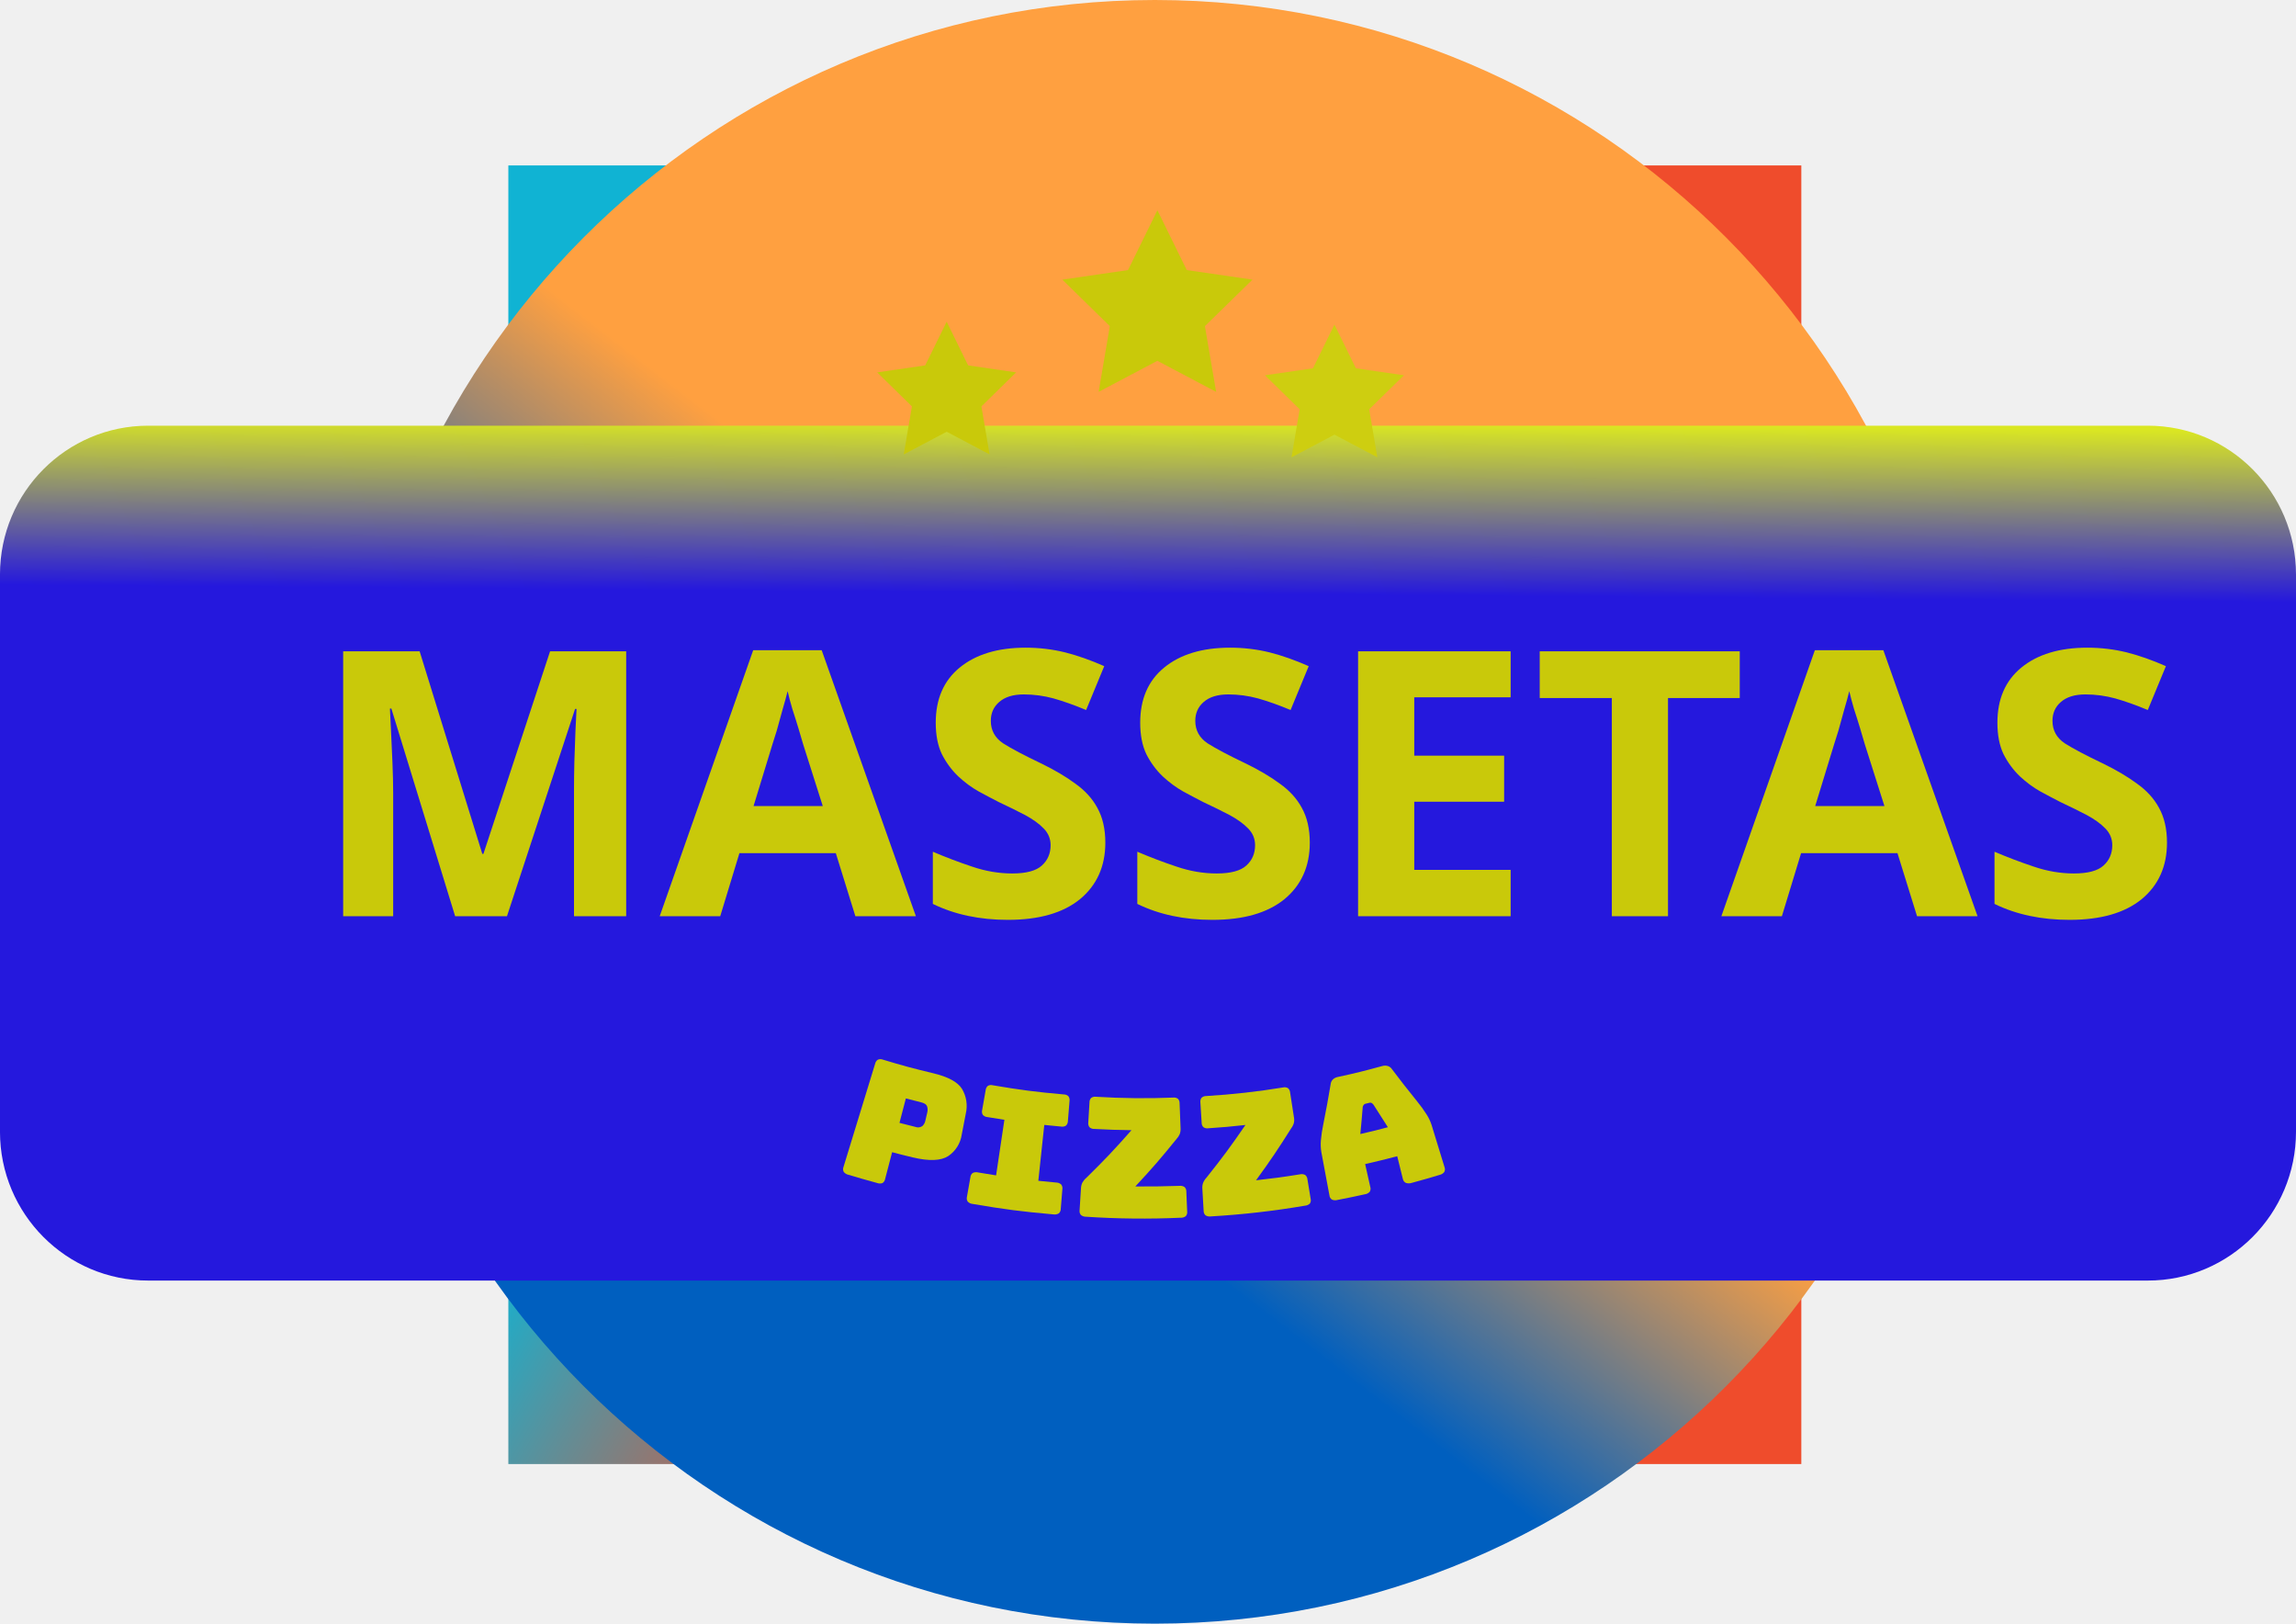
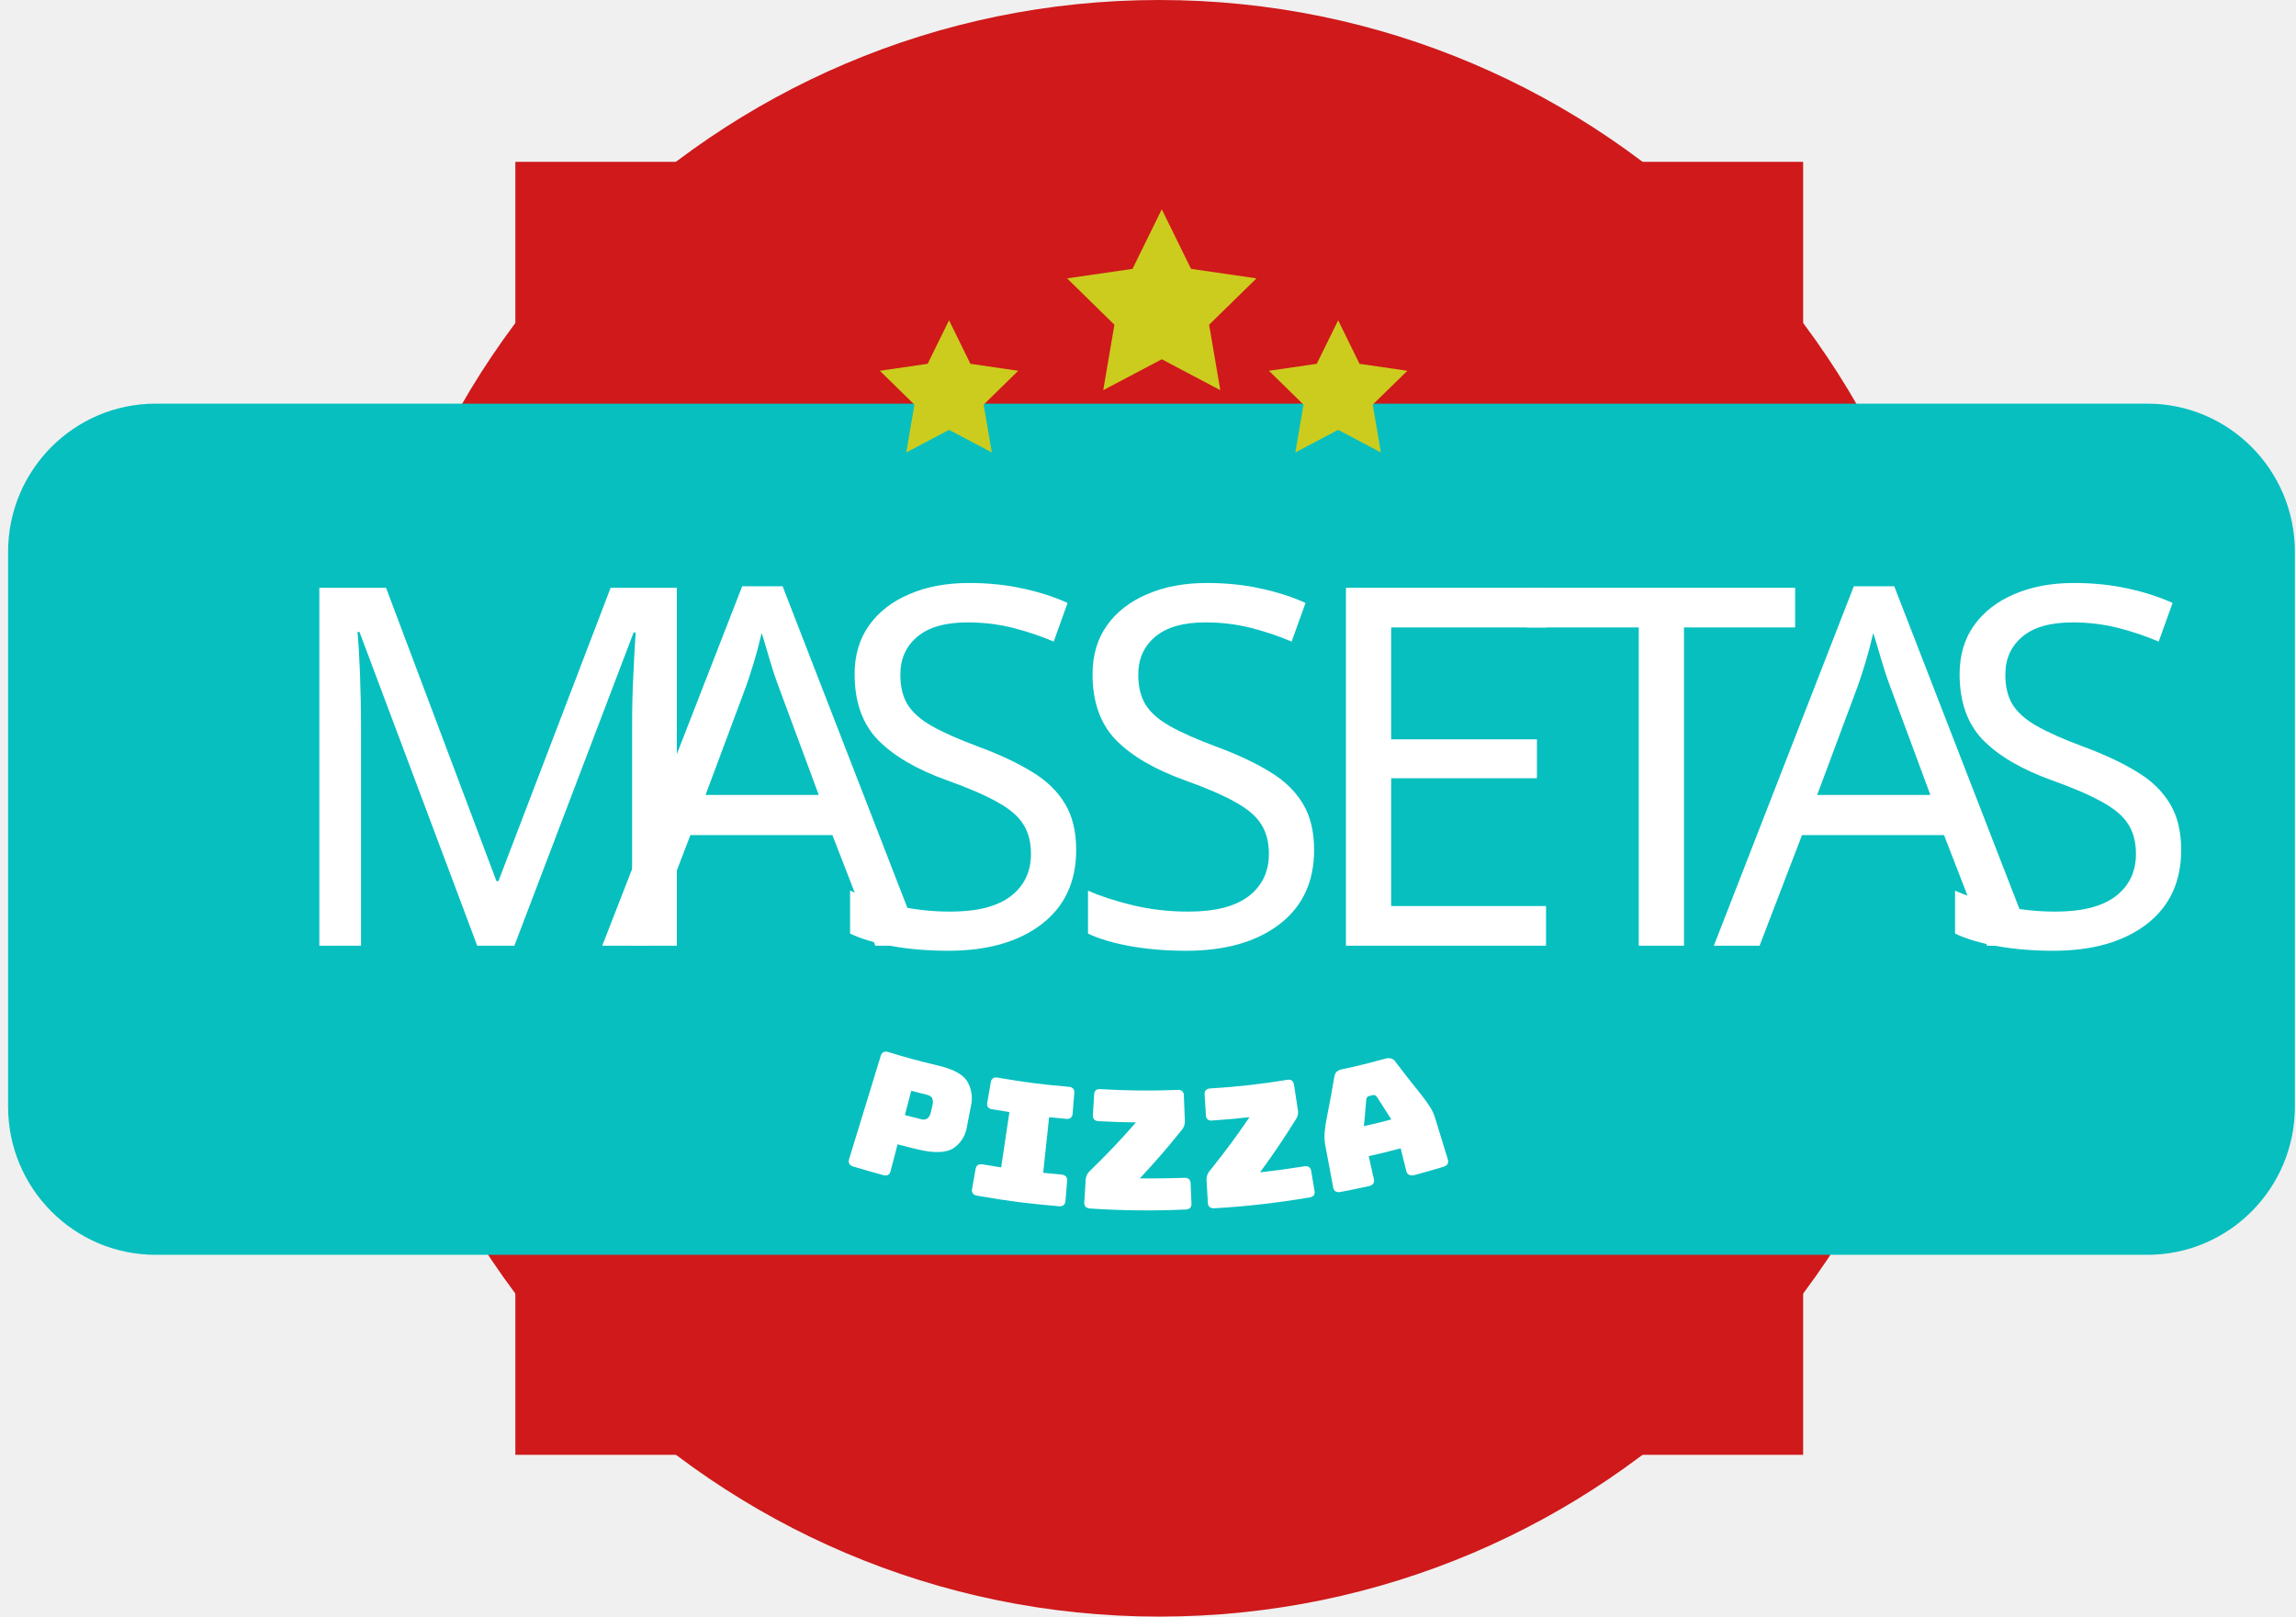
- <svg xmlns="http://www.w3.org/2000/svg" width="99" height="70" fill="none">
+ <svg xmlns="http://www.w3.org/2000/svg" width="142" height="100" fill="none">
  <g>
-     <path d="m77.67,7.132l-55.751,0l0,55.985l55.751,0l0,-55.985z" fill="url(#svg_8)" id="svg_1" />
-     <path d="m49.796,69.998c19.248,0 34.852,-15.67 34.852,-34.999c0,-19.329 -15.604,-34.999 -34.852,-34.999c-19.248,0 -34.852,15.67 -34.852,34.999c0,19.329 15.604,34.999 34.852,34.999z" fill="url(#svg_18)" id="svg_2" />
-     <path d="m92.609,18.352l-86.219,0c-3.529,0 -6.391,2.873 -6.391,6.417l0,24.021c0,3.544 2.861,6.417 6.391,6.417l86.219,0c3.529,0 6.391,-2.873 6.391,-6.417l0,-24.021c0,-3.544 -2.861,-6.417 -6.391,-6.417z" fill="url(#svg_24)" id="svg_3" />
-     <path d="m37.817,50.999c-0.491,-0.135 -0.743,-0.205 -1.237,-0.353c-0.079,-0.017 -0.15,-0.061 -0.2,-0.125c-0.017,-0.032 -0.026,-0.068 -0.028,-0.104c-0.002,-0.036 0.004,-0.073 0.018,-0.106l1.368,-4.465c0.008,-0.034 0.022,-0.066 0.043,-0.094c0.02,-0.028 0.046,-0.052 0.075,-0.07c0.068,-0.027 0.143,-0.027 0.211,0c0.859,0.26 1.293,0.376 2.163,0.585c0.643,0.154 1.059,0.373 1.249,0.675c0.192,0.321 0.251,0.705 0.164,1.07l-0.175,0.905c-0.027,0.186 -0.093,0.364 -0.193,0.523c-0.1,0.159 -0.232,0.295 -0.387,0.399c-0.311,0.202 -0.818,0.228 -1.528,0.059c-0.358,-0.085 -0.537,-0.132 -0.893,-0.225l-0.303,1.159c-0.006,0.036 -0.019,0.07 -0.04,0.1c-0.02,0.03 -0.047,0.055 -0.078,0.074c-0.075,0.024 -0.156,0.022 -0.229,-0.007zm1.242,-3.643c-0.11,0.421 -0.164,0.631 -0.275,1.052c0.272,0.072 0.407,0.107 0.679,0.172c0.051,0.021 0.106,0.028 0.16,0.022c0.054,-0.006 0.106,-0.026 0.151,-0.058c0.062,-0.06 0.106,-0.137 0.124,-0.222l0.087,-0.373c0.02,-0.084 0.016,-0.172 -0.011,-0.253c-0.028,-0.081 -0.113,-0.138 -0.254,-0.173c-0.257,-0.066 -0.398,-0.099 -0.661,-0.168z" fill="#c9c90a" id="svg_10" />
-     <path d="m41.941,51.903c-0.081,-0.005 -0.156,-0.041 -0.213,-0.099c-0.02,-0.03 -0.034,-0.064 -0.04,-0.1c-0.006,-0.036 -0.004,-0.072 0.005,-0.107c0.059,-0.339 0.088,-0.506 0.149,-0.845c0.003,-0.036 0.013,-0.071 0.03,-0.103c0.017,-0.032 0.041,-0.059 0.07,-0.081c0.071,-0.034 0.151,-0.042 0.227,-0.023c0.313,0.054 0.468,0.079 0.781,0.127c0.144,-0.958 0.216,-1.438 0.358,-2.396c-0.294,-0.044 -0.442,-0.067 -0.736,-0.118c-0.075,-0.005 -0.144,-0.04 -0.195,-0.095c-0.018,-0.03 -0.03,-0.065 -0.035,-0.1c-0.005,-0.035 -0.002,-0.071 0.007,-0.106c0.059,-0.345 0.09,-0.516 0.151,-0.86c0.003,-0.035 0.013,-0.07 0.029,-0.102c0.016,-0.032 0.039,-0.06 0.066,-0.082c0.031,-0.018 0.066,-0.03 0.101,-0.034c0.036,-0.004 0.072,-0.002 0.107,0.008c1.224,0.207 1.839,0.286 3.072,0.396c0.073,-0 0.142,0.028 0.195,0.079c0.041,0.059 0.058,0.131 0.046,0.202c-0.028,0.348 -0.043,0.521 -0.07,0.869c0,0.036 -0.007,0.071 -0.021,0.104c-0.014,0.033 -0.034,0.063 -0.059,0.088c-0.062,0.041 -0.138,0.056 -0.211,0.043c-0.291,-0.025 -0.437,-0.039 -0.727,-0.071c-0.103,0.963 -0.154,1.445 -0.257,2.408c0.308,0.033 0.462,0.049 0.771,0.076c0.078,0 0.154,0.029 0.213,0.081c0.022,0.029 0.038,0.061 0.048,0.096c0.009,0.035 0.011,0.072 0.005,0.107l-0.07,0.855c0,0.036 -0.007,0.072 -0.022,0.105c-0.015,0.033 -0.036,0.062 -0.063,0.086c-0.07,0.041 -0.151,0.056 -0.231,0.043c-1.396,-0.125 -2.093,-0.214 -3.479,-0.45z" fill="#c9c90a" id="svg_11" />
-     <path d="m50.904,52.498c-1.357,0.061 -2.717,0.047 -4.073,-0.043c-0.081,0.003 -0.16,-0.024 -0.223,-0.074c-0.023,-0.028 -0.041,-0.06 -0.051,-0.095c-0.01,-0.035 -0.012,-0.071 -0.007,-0.107c0.025,-0.386 0.036,-0.578 0.061,-0.965c0.005,-0.083 0.026,-0.164 0.064,-0.238c0.043,-0.074 0.098,-0.141 0.164,-0.196c0.818,-0.804 1.208,-1.216 1.949,-2.056c-0.643,-0.01 -0.966,-0.02 -1.607,-0.054c-0.074,0.003 -0.147,-0.023 -0.203,-0.072c-0.022,-0.028 -0.038,-0.061 -0.047,-0.096c-0.009,-0.035 -0.011,-0.071 -0.006,-0.106l0.052,-0.871c-0.001,-0.036 0.004,-0.071 0.017,-0.104c0.013,-0.033 0.032,-0.064 0.057,-0.089c0.059,-0.042 0.132,-0.06 0.203,-0.049c1.112,0.068 2.226,0.08 3.338,0.035c0.072,-0.009 0.144,0.01 0.201,0.054c0.048,0.053 0.072,0.124 0.069,0.196c0.016,0.429 0.025,0.644 0.043,1.073c0.005,0.085 -0.007,0.17 -0.036,0.25c-0.033,0.078 -0.079,0.149 -0.138,0.21c-0.676,0.835 -1.031,1.246 -1.777,2.049c0.761,0 1.145,0 1.903,-0.026c0.077,-0.01 0.156,0.009 0.221,0.052c0.025,0.026 0.045,0.056 0.058,0.09c0.013,0.034 0.019,0.07 0.017,0.106c0.015,0.344 0.023,0.514 0.036,0.858c0.005,0.036 0.002,0.072 -0.008,0.107c-0.011,0.035 -0.028,0.067 -0.052,0.093c-0.065,0.05 -0.145,0.074 -0.226,0.069z" fill="#c9c90a" id="svg_12" />
-     <path d="m56.265,51.979c-1.342,0.229 -2.696,0.383 -4.055,0.462c-0.079,0.012 -0.161,-0.004 -0.229,-0.046c-0.027,-0.024 -0.048,-0.054 -0.062,-0.088c-0.014,-0.034 -0.021,-0.07 -0.02,-0.106c-0.021,-0.386 -0.033,-0.579 -0.056,-0.965c-0.006,-0.083 0.006,-0.166 0.034,-0.243c0.032,-0.08 0.079,-0.153 0.138,-0.215c0.714,-0.897 1.052,-1.354 1.687,-2.279c-0.64,0.071 -0.961,0.099 -1.604,0.143c-0.073,0.012 -0.148,-0.005 -0.209,-0.048c-0.025,-0.025 -0.045,-0.056 -0.058,-0.089c-0.013,-0.033 -0.019,-0.069 -0.018,-0.105c-0.021,-0.348 -0.033,-0.523 -0.054,-0.871c-0.01,-0.071 0.007,-0.143 0.049,-0.201c0.053,-0.05 0.124,-0.077 0.196,-0.076c1.113,-0.066 2.222,-0.19 3.322,-0.371c0.07,-0.017 0.145,-0.007 0.208,0.03c0.027,0.023 0.049,0.051 0.065,0.083c0.016,0.032 0.026,0.067 0.028,0.102c0.067,0.424 0.102,0.636 0.164,1.06c0.017,0.084 0.017,0.17 0,0.253c-0.022,0.081 -0.06,0.158 -0.111,0.225c-0.573,0.91 -0.877,1.361 -1.522,2.25c0.758,-0.085 1.136,-0.136 1.89,-0.256c0.076,-0.019 0.157,-0.011 0.228,0.025c0.028,0.022 0.051,0.05 0.068,0.082c0.017,0.032 0.027,0.067 0.03,0.102l0.139,0.846c0.009,0.035 0.011,0.072 0.005,0.107c-0.006,0.036 -0.02,0.07 -0.041,0.1c-0.059,0.053 -0.134,0.085 -0.213,0.089z" fill="#c9c90a" id="svg_13" />
-     <path d="m59.085,51.17c0.011,0.035 0.014,0.071 0.01,0.107c-0.004,0.036 -0.016,0.071 -0.035,0.102c-0.054,0.06 -0.128,0.098 -0.208,0.108c-0.475,0.105 -0.714,0.154 -1.19,0.246c-0.078,0.022 -0.161,0.016 -0.234,-0.018c-0.03,-0.021 -0.055,-0.048 -0.073,-0.079c-0.018,-0.032 -0.029,-0.067 -0.032,-0.103l-0.35,-1.872c-0.027,-0.166 -0.033,-0.335 -0.018,-0.503c0.02,-0.231 0.055,-0.46 0.103,-0.687c0.138,-0.692 0.201,-1.039 0.318,-1.732c0.008,-0.077 0.042,-0.149 0.097,-0.204c0.061,-0.056 0.137,-0.093 0.219,-0.107c0.767,-0.164 1.146,-0.263 1.91,-0.47c0.078,-0.023 0.161,-0.023 0.239,0c0.074,0.023 0.137,0.071 0.178,0.136c0.424,0.56 0.641,0.838 1.085,1.387c0.147,0.179 0.283,0.367 0.407,0.562c0.091,0.141 0.164,0.294 0.216,0.454c0.224,0.728 0.336,1.091 0.558,1.819c0.014,0.034 0.02,0.07 0.018,0.106c-0.002,0.036 -0.011,0.072 -0.028,0.104c-0.05,0.064 -0.121,0.108 -0.2,0.125c-0.481,0.145 -0.722,0.214 -1.206,0.345c-0.081,0.027 -0.169,0.027 -0.25,0c-0.032,-0.016 -0.06,-0.039 -0.083,-0.067c-0.022,-0.029 -0.037,-0.062 -0.045,-0.097l-0.245,-0.986c-0.551,0.145 -0.828,0.212 -1.383,0.339c0.088,0.393 0.133,0.59 0.221,0.984zm-0.327,-3.431c-0.038,0.46 -0.057,0.69 -0.103,1.15c0.476,-0.11 0.715,-0.164 1.188,-0.293c-0.25,-0.386 -0.375,-0.582 -0.62,-0.971c-0.023,-0.031 -0.052,-0.057 -0.085,-0.076c-0.026,-0.013 -0.056,-0.015 -0.083,-0.008l-0.183,0.044c-0.029,0.007 -0.054,0.024 -0.072,0.048c-0.022,0.032 -0.038,0.067 -0.046,0.105l0.005,0z" fill="#c9c90a" id="svg_14" />
-     <path d="m49.904,15.556l-2.533,1.338l0.483,-2.833l-2.049,-2.006l2.833,-0.412l1.267,-2.579l1.267,2.579l2.833,0.412l-2.051,2.006l0.484,2.833l-2.533,-1.338z" fill="#c9c90a" id="svg_15" />
-     <path d="m57.54,18.738l-1.853,0.978l0.353,-2.071l-1.497,-1.466l2.07,-0.302l0.926,-1.883l0.925,1.883l2.072,0.302l-1.499,1.466l0.353,2.071l-1.851,-0.978z" fill="#cece10" id="svg_16" />
-     <path d="m40.82,18.613l-1.853,0.978l0.353,-2.071l-1.497,-1.466l2.07,-0.302l0.926,-1.883l0.925,1.883l2.07,0.302l-1.497,1.466l0.353,2.071l-1.851,-0.978z" fill="#c9c90a" id="svg_17" />
-     <text font-style="normal" font-weight="bold" xml:space="preserve" text-anchor="start" font-family="'Dancing Script'" font-size="16" id="svg_5" y="39.498" x="13.359" stroke="null" fill="#c9c90a">MASSETAS</text>
+     <path d="m111.518,10.011l-79.645,0l0,79.981l79.645,0l0,-79.981z" fill="#CF191A" id="svg_1" />
+     <path d="m71.697,100c27.498,0 49.79,-22.386 49.79,-50c0,-27.614 -22.292,-50 -49.79,-50c-27.499,0 -49.791,22.386 -49.791,50c0,27.614 22.292,50 49.791,50z" fill="#CF191A" id="svg_2" />
+     <path d="m29.088,55.769l-3.325,0c-0.11,0.021 -0.222,0.014 -0.329,-0.019c-0.106,-0.033 -0.203,-0.092 -0.282,-0.171c-0.079,-0.079 -0.137,-0.176 -0.17,-0.283c-0.033,-0.107 -0.039,-0.22 -0.019,-0.33l0,-14.427c-0.021,-0.11 -0.014,-0.223 0.019,-0.33c0.033,-0.107 0.091,-0.204 0.17,-0.283c0.079,-0.079 0.175,-0.138 0.282,-0.171c0.106,-0.033 0.219,-0.04 0.329,-0.019l2.305,0c0.251,-0.015 0.501,0.033 0.73,0.138c0.228,0.105 0.427,0.265 0.58,0.465l4.299,4.93l0,-4.742c-0.021,-0.11 -0.014,-0.223 0.019,-0.33c0.033,-0.107 0.091,-0.204 0.17,-0.283c0.079,-0.079 0.175,-0.138 0.282,-0.171c0.106,-0.033 0.219,-0.04 0.329,-0.019l3.325,0c0.109,-0.021 0.222,-0.014 0.329,0.019c0.106,0.033 0.203,0.092 0.282,0.171c0.079,0.079 0.137,0.176 0.17,0.283c0.033,0.107 0.039,0.22 0.019,0.33l0,14.427c0.021,0.11 0.014,0.223 -0.019,0.33c-0.033,0.107 -0.091,0.204 -0.17,0.283c-0.079,0.079 -0.175,0.138 -0.282,0.171c-0.106,0.033 -0.219,0.04 -0.329,0.019l-3.325,0c-0.11,0.021 -0.222,0.014 -0.329,-0.019c-0.106,-0.033 -0.203,-0.092 -0.282,-0.171c-0.079,-0.079 -0.137,-0.176 -0.17,-0.283c-0.033,-0.107 -0.039,-0.22 -0.019,-0.33l0,-2.726l-3.79,-4.609l0,7.346c0.021,0.11 0.014,0.223 -0.019,0.33c-0.033,0.107 -0.091,0.204 -0.17,0.283c-0.079,0.079 -0.175,0.138 -0.282,0.171c-0.106,0.033 -0.219,0.04 -0.329,0.019l0,0z" fill="white" id="svg_4" />
+     <path d="m132.802,24.968l-123.172,0c-5.042,0 -9.13,4.105 -9.13,9.168l0,34.317c0,5.063 4.087,9.168 9.13,9.168l123.172,0c5.042,0 9.13,-4.105 9.13,-9.168l0,-34.317c0,-5.063 -4.088,-9.168 -9.13,-9.168z" fill="#07bfbf" id="svg_3" />
+     <path d="m54.583,72.679c-0.701,-0.193 -1.061,-0.293 -1.768,-0.505c-0.113,-0.024 -0.214,-0.087 -0.285,-0.178c-0.024,-0.046 -0.037,-0.097 -0.04,-0.149c-0.002,-0.052 0.006,-0.104 0.026,-0.152l1.954,-6.379c0.011,-0.048 0.032,-0.094 0.061,-0.134c0.029,-0.04 0.066,-0.074 0.108,-0.101c0.097,-0.038 0.205,-0.038 0.302,0c1.227,0.371 1.847,0.538 3.091,0.836c0.919,0.221 1.513,0.533 1.784,0.965c0.274,0.459 0.358,1.008 0.234,1.528l-0.25,1.294c-0.039,0.265 -0.132,0.52 -0.275,0.747c-0.142,0.227 -0.331,0.421 -0.553,0.571c-0.444,0.289 -1.169,0.326 -2.184,0.085c-0.512,-0.122 -0.767,-0.188 -1.276,-0.322l-0.432,1.655c-0.008,0.051 -0.028,0.1 -0.057,0.143c-0.029,0.043 -0.067,0.079 -0.112,0.106c-0.107,0.034 -0.223,0.031 -0.327,-0.009zm1.774,-5.205c-0.157,0.601 -0.234,0.901 -0.393,1.503c0.388,0.103 0.582,0.153 0.97,0.246c0.072,0.029 0.151,0.04 0.229,0.031c0.077,-0.009 0.152,-0.037 0.215,-0.083c0.089,-0.086 0.151,-0.196 0.178,-0.317l0.124,-0.533c0.029,-0.12 0.023,-0.245 -0.016,-0.361c-0.04,-0.115 -0.161,-0.197 -0.362,-0.246c-0.367,-0.094 -0.568,-0.141 -0.945,-0.239z" fill="white" id="svg_10" />
+     <path d="m60.475,73.971c-0.115,-0.008 -0.223,-0.058 -0.304,-0.141c-0.029,-0.043 -0.048,-0.091 -0.057,-0.142c-0.009,-0.051 -0.006,-0.103 0.008,-0.153c0.084,-0.484 0.126,-0.723 0.213,-1.207c0.004,-0.051 0.018,-0.102 0.043,-0.147c0.025,-0.045 0.059,-0.085 0.1,-0.116c0.101,-0.048 0.216,-0.06 0.325,-0.033c0.447,0.077 0.669,0.113 1.115,0.181c0.206,-1.369 0.309,-2.054 0.512,-3.423c-0.421,-0.063 -0.631,-0.096 -1.052,-0.169c-0.107,-0.008 -0.206,-0.056 -0.278,-0.136c-0.026,-0.044 -0.043,-0.092 -0.05,-0.143c-0.007,-0.051 -0.003,-0.102 0.01,-0.151c0.084,-0.493 0.129,-0.737 0.215,-1.228c0.004,-0.051 0.018,-0.1 0.041,-0.145c0.023,-0.045 0.056,-0.085 0.095,-0.118c0.044,-0.026 0.094,-0.043 0.145,-0.049c0.051,-0.006 0.103,-0.003 0.152,0.011c1.749,0.296 2.628,0.408 4.388,0.566c0.104,-0 0.203,0.04 0.278,0.113c0.059,0.084 0.083,0.188 0.066,0.289c-0.04,0.498 -0.061,0.744 -0.101,1.242c0,0.051 -0.01,0.102 -0.03,0.149c-0.02,0.047 -0.049,0.09 -0.085,0.126c-0.089,0.059 -0.197,0.081 -0.302,0.061c-0.416,-0.035 -0.624,-0.056 -1.038,-0.101c-0.147,1.376 -0.22,2.064 -0.367,3.439c0.44,0.047 0.659,0.07 1.101,0.108c0.112,0.001 0.22,0.041 0.304,0.115c0.032,0.041 0.055,0.088 0.068,0.138c0.013,0.05 0.015,0.102 0.007,0.153l-0.101,1.221c0,0.051 -0.01,0.102 -0.031,0.149c-0.021,0.047 -0.052,0.089 -0.09,0.123c-0.099,0.059 -0.216,0.081 -0.33,0.061c-1.994,-0.178 -2.99,-0.305 -4.971,-0.643z" fill="white" id="svg_11" />
+     <path d="m73.279,74.82c-1.939,0.088 -3.882,0.067 -5.819,-0.061c-0.115,0.004 -0.228,-0.034 -0.318,-0.106c-0.033,-0.039 -0.058,-0.086 -0.072,-0.135c-0.014,-0.05 -0.017,-0.102 -0.01,-0.153c0.035,-0.552 0.051,-0.826 0.086,-1.378c0.007,-0.119 0.038,-0.234 0.091,-0.34c0.061,-0.106 0.14,-0.201 0.234,-0.279c1.169,-1.148 1.725,-1.737 2.784,-2.937c-0.919,-0.014 -1.379,-0.028 -2.296,-0.077c-0.106,0.004 -0.21,-0.033 -0.29,-0.103c-0.031,-0.041 -0.054,-0.087 -0.067,-0.137c-0.013,-0.05 -0.016,-0.101 -0.008,-0.152l0.075,-1.244c-0.002,-0.051 0.006,-0.102 0.024,-0.149c0.018,-0.048 0.046,-0.091 0.081,-0.128c0.084,-0.06 0.188,-0.086 0.29,-0.07c1.588,0.098 3.18,0.114 4.769,0.049c0.102,-0.013 0.205,0.015 0.287,0.077c0.068,0.076 0.104,0.177 0.098,0.279c0.023,0.613 0.035,0.92 0.061,1.533c0.008,0.121 -0.01,0.243 -0.051,0.357c-0.046,0.112 -0.113,0.213 -0.196,0.301c-0.966,1.193 -1.473,1.78 -2.539,2.928c1.087,0 1.637,0 2.719,-0.038c0.111,-0.013 0.223,0.013 0.316,0.075c0.036,0.036 0.065,0.08 0.083,0.128c0.018,0.048 0.027,0.1 0.025,0.151c0.021,0.491 0.033,0.735 0.051,1.226c0.007,0.051 0.003,0.103 -0.012,0.153c-0.015,0.05 -0.041,0.095 -0.075,0.134c-0.092,0.071 -0.207,0.106 -0.323,0.099z" fill="white" id="svg_12" />
+     <path d="m80.939,74.079c-1.917,0.327 -3.852,0.548 -5.793,0.66c-0.113,0.018 -0.229,-0.006 -0.327,-0.066c-0.038,-0.035 -0.069,-0.078 -0.089,-0.126c-0.02,-0.048 -0.03,-0.1 -0.028,-0.151c-0.03,-0.552 -0.047,-0.826 -0.08,-1.378c-0.009,-0.118 0.008,-0.237 0.049,-0.347c0.046,-0.114 0.112,-0.218 0.196,-0.307c1.019,-1.282 1.503,-1.935 2.41,-3.256c-0.914,0.101 -1.372,0.141 -2.291,0.204c-0.105,0.017 -0.212,-0.007 -0.299,-0.068c-0.036,-0.036 -0.064,-0.08 -0.082,-0.127c-0.018,-0.048 -0.027,-0.099 -0.025,-0.15c-0.03,-0.498 -0.047,-0.747 -0.077,-1.244c-0.015,-0.101 0.011,-0.204 0.07,-0.286c0.076,-0.071 0.177,-0.11 0.281,-0.108c1.59,-0.095 3.174,-0.272 4.746,-0.53c0.101,-0.025 0.207,-0.01 0.297,0.042c0.039,0.033 0.07,0.074 0.093,0.119c0.023,0.046 0.036,0.095 0.04,0.146c0.096,0.606 0.145,0.909 0.234,1.514c0.024,0.119 0.024,0.242 0,0.362c-0.032,0.116 -0.086,0.225 -0.159,0.322c-0.818,1.301 -1.253,1.944 -2.174,3.214c1.082,-0.122 1.623,-0.195 2.7,-0.366c0.109,-0.028 0.224,-0.015 0.325,0.035c0.04,0.032 0.074,0.071 0.098,0.117c0.024,0.045 0.039,0.095 0.043,0.146l0.199,1.209c0.013,0.05 0.015,0.102 0.007,0.153c-0.009,0.051 -0.029,0.1 -0.058,0.142c-0.084,0.076 -0.191,0.121 -0.304,0.127z" fill="white" id="svg_13" />
+     <path d="m84.967,72.923c0.016,0.049 0.021,0.102 0.015,0.153c-0.006,0.051 -0.023,0.101 -0.05,0.145c-0.078,0.085 -0.183,0.14 -0.297,0.155c-0.678,0.15 -1.019,0.221 -1.7,0.352c-0.111,0.031 -0.229,0.022 -0.334,-0.026c-0.043,-0.03 -0.078,-0.068 -0.104,-0.113c-0.026,-0.045 -0.042,-0.095 -0.046,-0.147l-0.5,-2.674c-0.038,-0.237 -0.047,-0.479 -0.026,-0.719c0.029,-0.33 0.078,-0.657 0.147,-0.981c0.196,-0.988 0.288,-1.484 0.454,-2.474c0.012,-0.11 0.06,-0.213 0.138,-0.291c0.087,-0.08 0.196,-0.134 0.313,-0.153c1.097,-0.235 1.637,-0.376 2.728,-0.671c0.112,-0.033 0.23,-0.033 0.341,0c0.105,0.033 0.195,0.102 0.255,0.195c0.606,0.801 0.916,1.197 1.55,1.982c0.21,0.256 0.404,0.524 0.582,0.803c0.131,0.202 0.234,0.419 0.309,0.648c0.32,1.04 0.479,1.559 0.797,2.599c0.019,0.048 0.028,0.1 0.026,0.152c-0.002,0.052 -0.016,0.103 -0.04,0.149c-0.071,0.091 -0.172,0.154 -0.285,0.178c-0.687,0.207 -1.031,0.305 -1.723,0.493c-0.116,0.039 -0.242,0.039 -0.358,0c-0.046,-0.023 -0.086,-0.056 -0.118,-0.096c-0.032,-0.041 -0.053,-0.088 -0.064,-0.139l-0.351,-1.409c-0.788,0.207 -1.183,0.303 -1.976,0.484c0.126,0.561 0.189,0.843 0.316,1.406zm-0.468,-4.902c-0.054,0.657 -0.082,0.986 -0.147,1.643c0.68,-0.157 1.022,-0.235 1.697,-0.418c-0.358,-0.552 -0.535,-0.831 -0.886,-1.387c-0.032,-0.044 -0.074,-0.081 -0.121,-0.108c-0.037,-0.018 -0.079,-0.022 -0.119,-0.012l-0.262,0.063c-0.041,0.01 -0.077,0.034 -0.103,0.068c-0.032,0.045 -0.054,0.096 -0.065,0.15l0.007,0z" fill="white" id="svg_14" />
+     <path d="m71.851,22.224l-3.619,1.911l0.69,-4.048l-2.927,-2.867l4.047,-0.589l1.81,-3.684l1.81,3.684l4.047,0.589l-2.929,2.867l0.692,4.048l-3.619,-1.911z" fill="#cccc1e" id="svg_15" />
+     <path d="m82.76,26.591l-2.647,1.397l0.505,-2.958l-2.139,-2.094l2.958,-0.432l1.323,-2.691l1.321,2.691l2.96,0.432l-2.142,2.094l0.505,2.958l-2.644,-1.397z" fill="#cccc1e" id="svg_16" />
+     <path d="m58.696,26.591l-2.647,1.397l0.505,-2.958l-2.139,-2.094l2.957,-0.432l1.323,-2.691l1.321,2.691l2.958,0.432l-2.139,2.094l0.505,2.958l-2.644,-1.397z" fill="#cccc1e" id="svg_17" />
+     <text xml:space="preserve" text-anchor="start" font-family="'Stick No Bills'" font-size="31" stroke-width="0" id="svg_5" y="58.498" x="16.749" fill="#ffffff">M</text>
+     <text xml:space="preserve" text-anchor="start" font-family="'Stick No Bills'" font-size="31" stroke-width="0" id="svg_6" y="58.498" x="37.248" fill="#ffffff">A</text>
+     <text xml:space="preserve" text-anchor="start" font-family="'Stick No Bills'" font-size="31" stroke-width="0" id="svg_7" y="58.498" x="50.998" fill="#ffffff">S</text>
+     <text xml:space="preserve" text-anchor="start" font-family="'Stick No Bills'" font-size="31" stroke-width="0" id="svg_8" y="58.498" x="65.712" fill="#ffffff">S</text>
+     <text xml:space="preserve" text-anchor="start" font-family="'Stick No Bills'" font-size="31" stroke-width="0" id="svg_9" y="58.498" x="80.242" fill="#ffffff">E</text>
+     <text xml:space="preserve" text-anchor="start" font-family="'Stick No Bills'" font-size="31" stroke-width="0" id="svg_18" y="58.498" x="94.132" fill="#ffffff">T</text>
+     <text xml:space="preserve" text-anchor="start" font-family="'Stick No Bills'" font-size="31" stroke-width="0" id="svg_19" y="58.498" x="105.998" fill="#ffffff">A</text>
+     <text xml:space="preserve" text-anchor="start" font-family="'Stick No Bills'" font-size="31" stroke-width="0" id="svg_20" y="58.498" x="119.337" fill="#ffffff">S</text>
  </g>
-   <defs>
-     <linearGradient y2="0.27" x2="0.707" y1="0.059" x1="0.359" id="svg_8">
-       <stop offset="0.207" stop-color="#10b3d3" />
-       <stop offset="1" stop-color="#ef4c2c" />
-     </linearGradient>
-     <linearGradient spreadMethod="pad" y2="0.462" x2="0.496" y1="0.645" x1="0.355" id="svg_18">
-       <stop offset="0" stop-color="#005fbf" />
-       <stop offset="1" stop-color="#ffa040" />
-     </linearGradient>
-     <linearGradient y2="0.001" x2="0.602" y1="0.2" x1="0.598" id="svg_24">
-       <stop offset="0" stop-color="#2518dd" />
-       <stop offset="1" stop-color="#dae722" />
-     </linearGradient>
-   </defs>
</svg>
